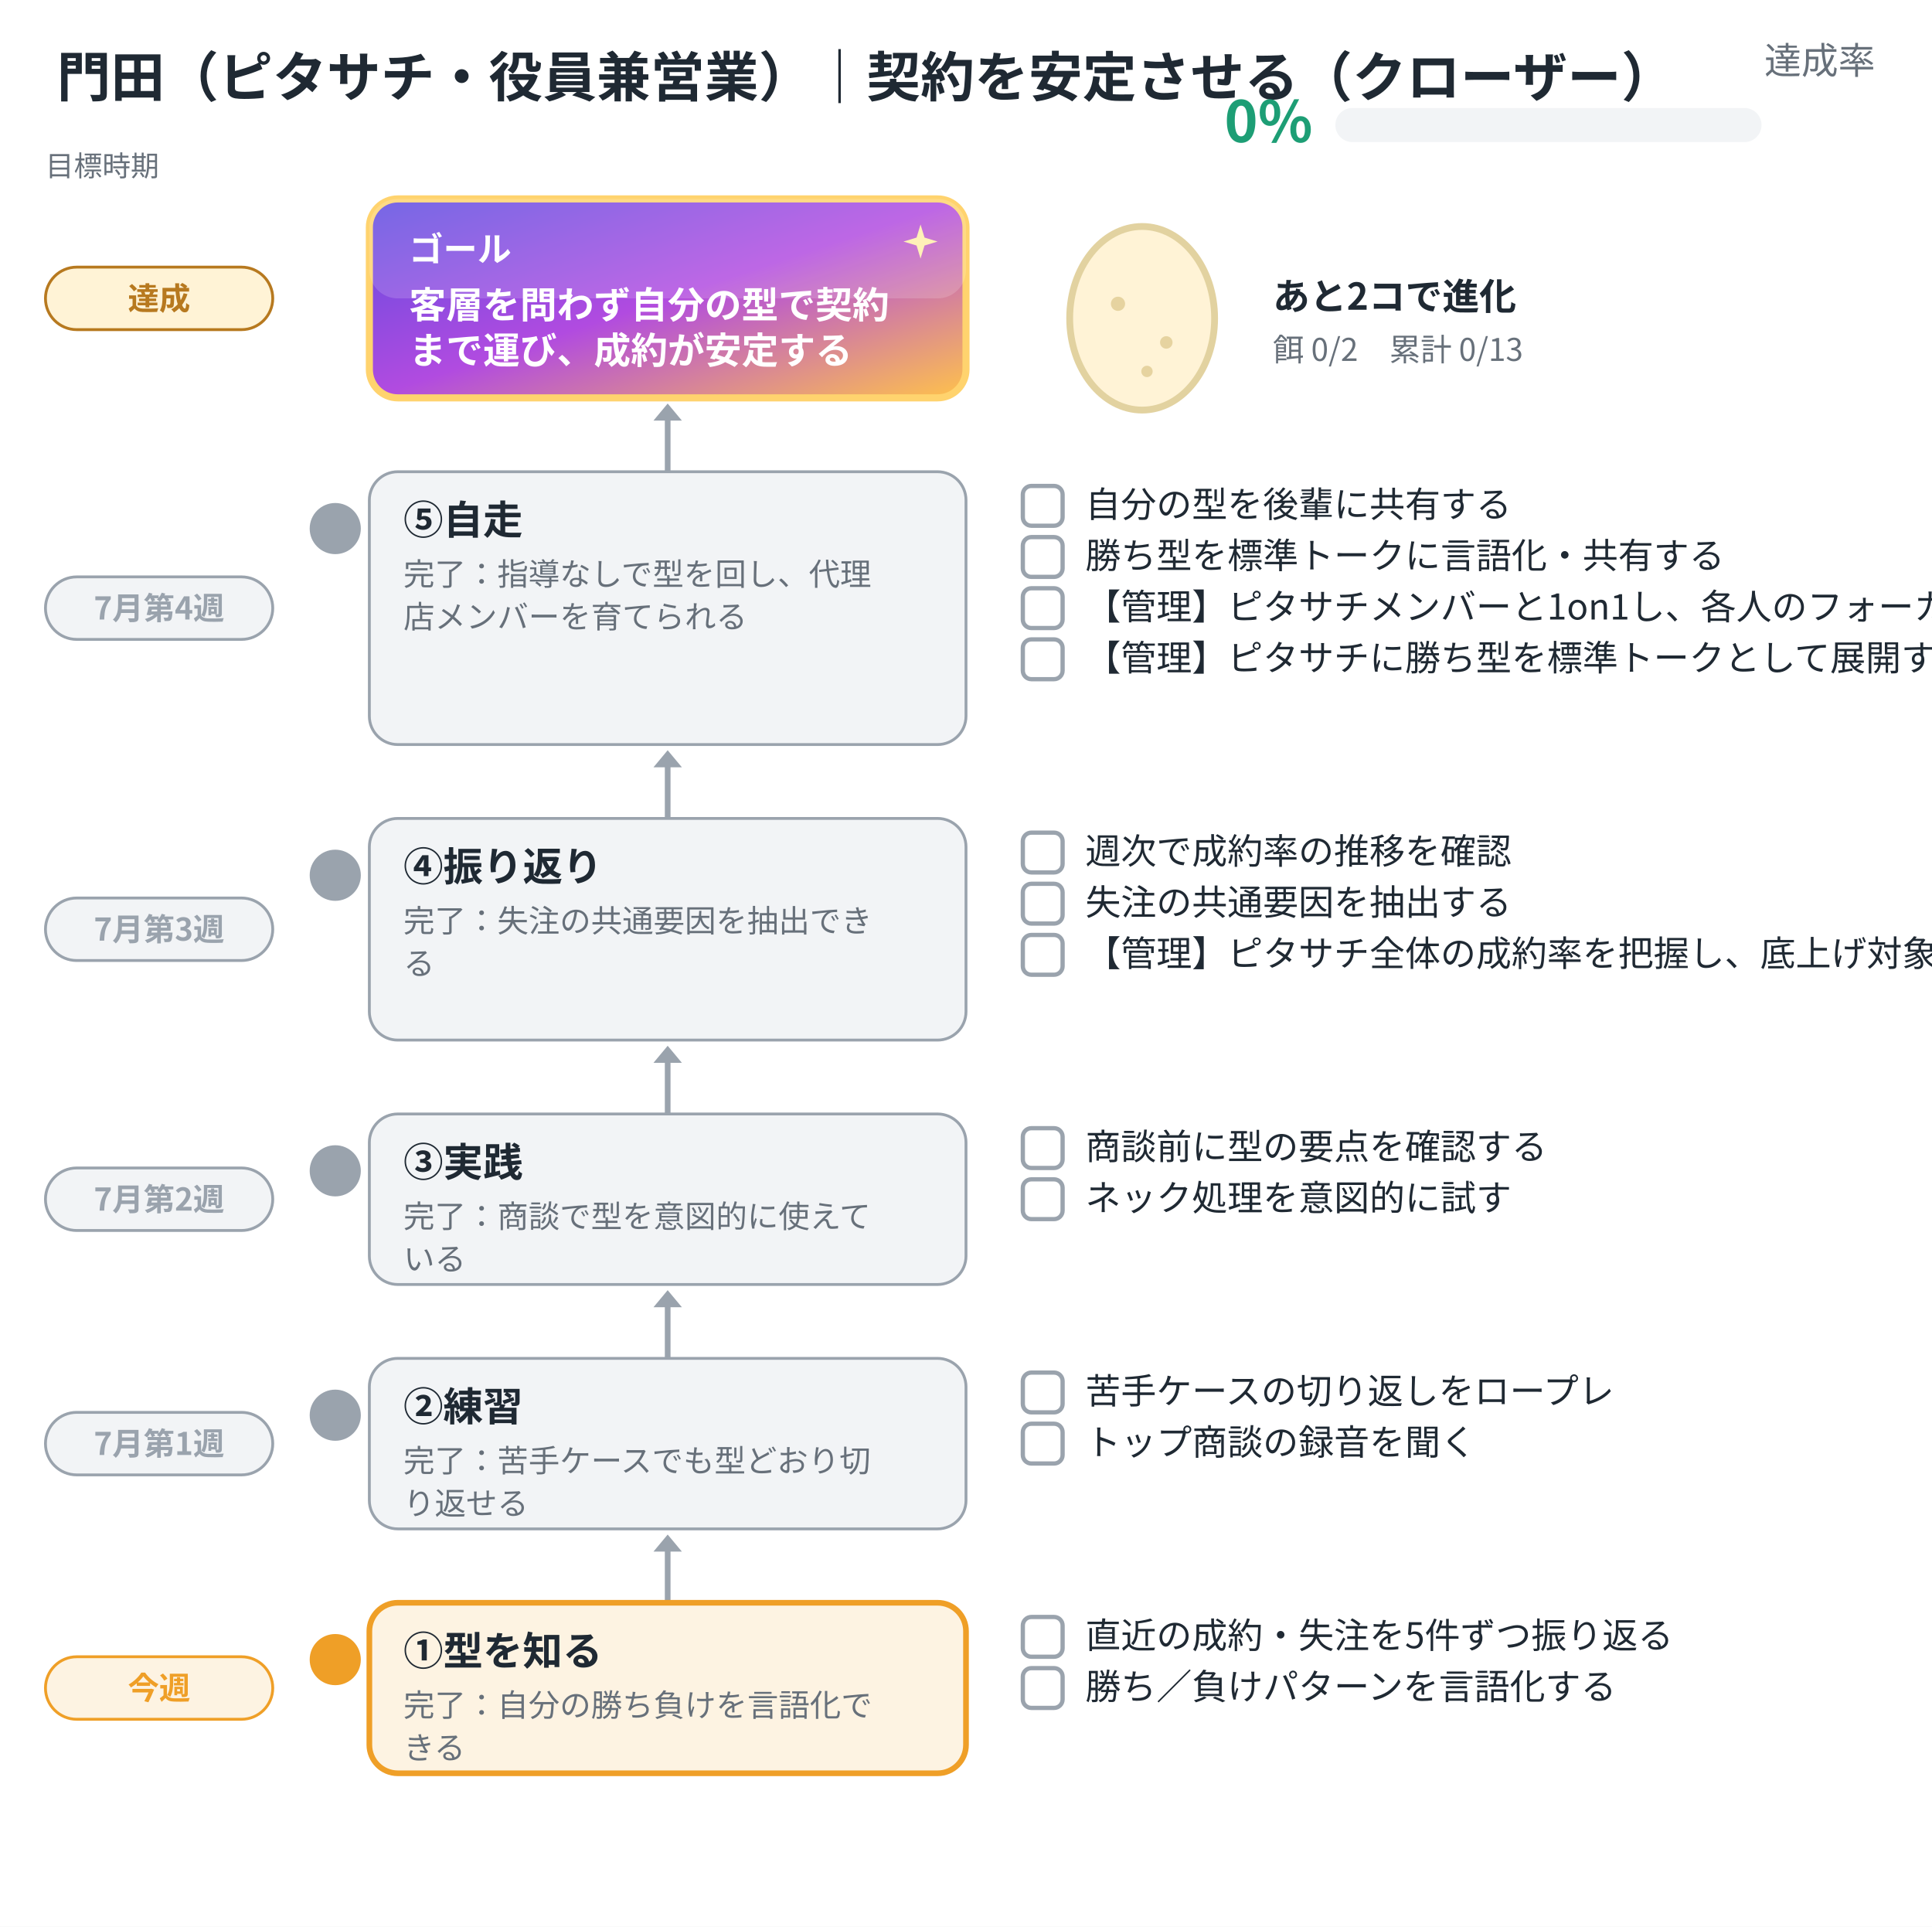
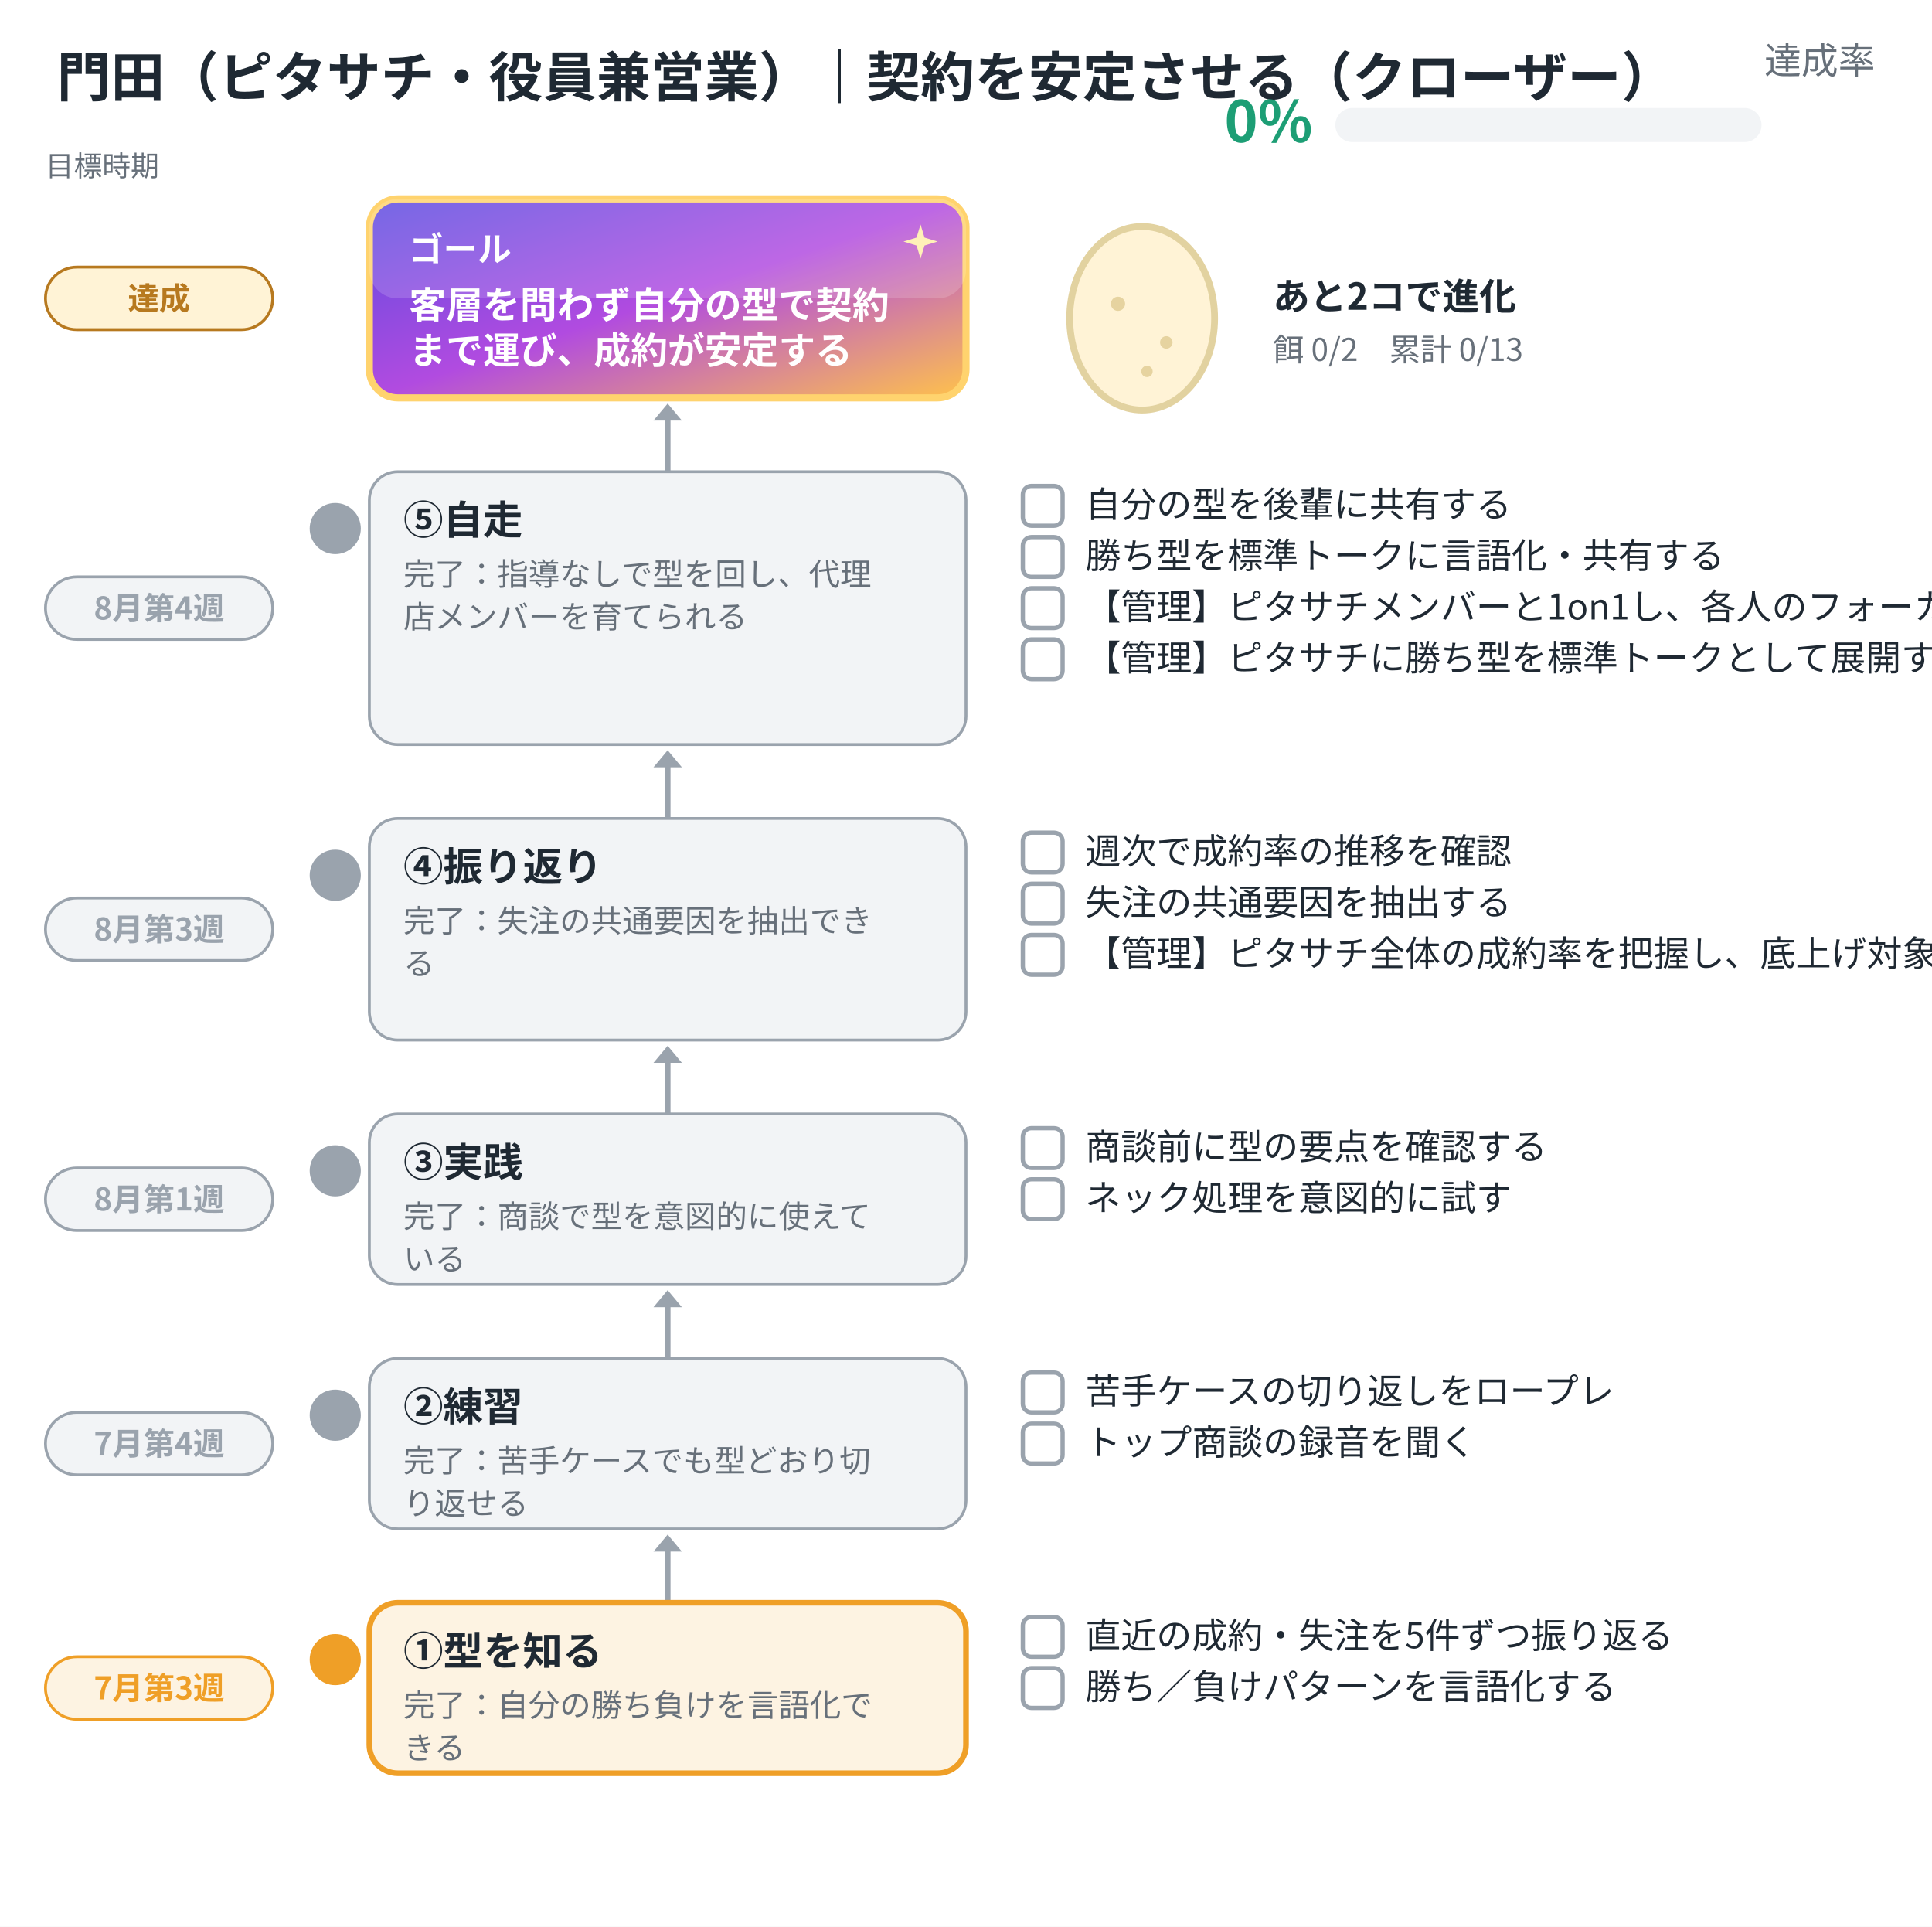
<svg xmlns="http://www.w3.org/2000/svg" viewBox="0 0 680 678" font-family="Hiragino Sans, 'Noto Sans CJK JP', 'Yu Gothic', sans-serif" width="680" height="678">
  <defs>
    <linearGradient id="goalGrad" x1="0" y1="0" x2="1" y2="1">
      <stop offset="0" stop-color="#5B4BE0" />
      <stop offset="0.5" stop-color="#B14BE0" />
      <stop offset="1" stop-color="#FFC24B" />
    </linearGradient>
    <linearGradient id="phx" x1="0" y1="0" x2="0" y2="1">
      <stop offset="0" stop-color="#FFE259" />
      <stop offset="0.5" stop-color="#FF9A00" />
      <stop offset="1" stop-color="#FF3D00" />
    </linearGradient>
    <linearGradient id="phx2" x1="0" y1="0" x2="0" y2="1">
      <stop offset="0" stop-color="#FFF0A0" />
      <stop offset="1" stop-color="#FF7A00" />
    </linearGradient>
    <linearGradient id="hen" x1="0" y1="0" x2="1" y2="1">
      <stop offset="0" stop-color="#37C9B0" />
      <stop offset="0.6" stop-color="#3DA0E8" />
      <stop offset="1" stop-color="#7A5BE0" />
    </linearGradient>
    <linearGradient id="pcock" x1="0" y1="0" x2="0" y2="1">
      <stop offset="0" stop-color="#2BD0C0" />
      <stop offset="0.55" stop-color="#2E8FD0" />
      <stop offset="1" stop-color="#2E4BB0" />
    </linearGradient>
    <linearGradient id="gold" x1="0" y1="0" x2="0" y2="1">
      <stop offset="0" stop-color="#FFF0A8" />
      <stop offset="0.5" stop-color="#F2C230" />
      <stop offset="1" stop-color="#C8901A" />
    </linearGradient>
  </defs>
  <rect x="0" y="0" width="680" height="678" fill="#FFFFFF" />
  <text x="20" y="34" font-size="19" font-weight="700" fill="#1F2933">門田（ピタサチ・役員兼営業）｜契約を安定させる（クローザー）</text>
  <text x="660" y="26" text-anchor="end" font-size="13" fill="#67707A">達成率</text>
  <text x="462" y="50" text-anchor="end" font-size="20" font-weight="700" fill="#1D9E75">0%</text>
  <rect x="470" y="38" width="150" height="12" rx="6" fill="#F2F4F6" />
  <rect x="470" y="38" width="0" height="12" rx="6" fill="#1D9E75" />
  <rect x="130" y="70" width="210" height="70" rx="10" fill="url(#goalGrad)" stroke="#FFD36E" stroke-width="2.5" />
  <rect x="130" y="70" width="210" height="35.0" rx="10" fill="#FFFFFF" opacity="0.16" />
  <text x="144" y="92" font-size="12" font-weight="700" fill="#FFFFFF">ゴール</text>
  <polygon points="324.0,79.0 325.4,83.6 330.0,85.0 325.4,86.4 324.0,91.0 322.6,86.4 318.0,85.0 322.6,83.6" fill="#FFF1B8" />
  <text x="144" y="112" font-size="13" font-weight="600" fill="#FFFFFF">客層を問わず自分の型で契約</text>
  <text x="144" y="128" font-size="13" font-weight="600" fill="#FFFFFF">まで運び、成約が安定する</text>
  <rect x="16" y="94.0" width="80" height="22" rx="11" fill="#FFF3D6" stroke="#B7791F" stroke-width="1" />
  <text x="56.0" y="109.0" text-anchor="middle" font-size="11" font-weight="700" fill="#B7791F">達成</text>
  <ellipse cx="402.0" cy="112.0" rx="25.5" ry="32.3" fill="#FFF3D6" />
  <ellipse cx="402.0" cy="112.0" rx="25.5" ry="32.3" fill="none" stroke="#E2D2A0" stroke-width="2.4" />
  <circle cx="393.5" cy="106.9" r="2.5" fill="#E6D3A0" />
  <circle cx="410.5" cy="120.5" r="2.2" fill="#E6D3A0" />
  <circle cx="403.7" cy="130.7" r="2.0" fill="#E6D3A0" />
  <text x="448" y="109" font-size="13" font-weight="700" fill="#1F2933">あと2コで進化</text>
  <text x="448" y="127" font-size="11" fill="#67707A">餌 0/2　累計 0/13</text>
  <text x="16" y="62" font-size="10" fill="#67707A">目標時期</text>
  <line x1="235.0" y1="166" x2="235.0" y2="146" stroke="#9AA3AD" stroke-width="2" />
  <path d="M230.0,148 L235.0,142 L240.0,148 Z" fill="#9AA3AD" />
  <rect x="130" y="166" width="210" height="96" rx="10" fill="#F2F4F6" stroke="#9AA3AD" stroke-width="1" />
  <circle cx="118" cy="186" r="9" fill="#9AA3AD" />
  <text x="142" y="188" font-size="14" font-weight="700" fill="#1F2933">⑤自走</text>
  <text x="142" y="206" font-size="11" fill="#67707A">完了：指導なしで型を回し、代理</text>
  <text x="142" y="221" font-size="11" fill="#67707A">店メンバーを育てられる</text>
  <rect x="16" y="203.0" width="80" height="22" rx="11" fill="#F2F4F6" stroke="#9AA3AD" stroke-width="1" />
-   <text x="56.0" y="218.0" text-anchor="middle" font-size="11" font-weight="700" fill="#9AA3AD">7月第4週</text>
+   <text x="56.0" y="218.0" text-anchor="middle" font-size="11" font-weight="700" fill="#9AA3AD">8月第4週</text>
  <rect x="360" y="171" width="14" height="14" rx="3" fill="#fff" stroke="#9AA3AD" stroke-width="1.5" />
  <text x="382" y="182" font-size="12.5" fill="#1F2933">自分の型を後輩に共有する</text>
  <rect x="360" y="189" width="14" height="14" rx="3" fill="#fff" stroke="#9AA3AD" stroke-width="1.5" />
  <text x="382" y="200" font-size="12.5" fill="#1F2933">勝ち型を標準トークに言語化・共有する</text>
  <rect x="360" y="207" width="14" height="14" rx="3" fill="#fff" stroke="#9AA3AD" stroke-width="1.5" />
  <text x="382" y="218" font-size="12.5" fill="#1F2933">【管理】ピタサチメンバーと1on1し、各人のフォーカスを握る</text>
  <rect x="360" y="225" width="14" height="14" rx="3" fill="#fff" stroke="#9AA3AD" stroke-width="1.5" />
  <text x="382" y="236" font-size="12.5" fill="#1F2933">【管理】ピタサチに勝ち型を標準トークとして展開する</text>
  <line x1="235.0" y1="288" x2="235.0" y2="268" stroke="#9AA3AD" stroke-width="2" />
  <path d="M230.0,270 L235.0,264 L240.0,270 Z" fill="#9AA3AD" />
  <rect x="130" y="288" width="210" height="78" rx="10" fill="#F2F4F6" stroke="#9AA3AD" stroke-width="1" />
  <circle cx="118" cy="308" r="9" fill="#9AA3AD" />
  <text x="142" y="310" font-size="14" font-weight="700" fill="#1F2933">④振り返り</text>
  <text x="142" y="328" font-size="11" fill="#67707A">完了：失注の共通要因を抽出でき</text>
  <text x="142" y="343" font-size="11" fill="#67707A">る</text>
  <rect x="16" y="316.0" width="80" height="22" rx="11" fill="#F2F4F6" stroke="#9AA3AD" stroke-width="1" />
-   <text x="56.0" y="331.0" text-anchor="middle" font-size="11" font-weight="700" fill="#9AA3AD">7月第3週</text>
+   <text x="56.0" y="331.0" text-anchor="middle" font-size="11" font-weight="700" fill="#9AA3AD">8月第3週</text>
  <rect x="360" y="293" width="14" height="14" rx="3" fill="#fff" stroke="#9AA3AD" stroke-width="1.5" />
  <text x="382" y="304" font-size="12.5" fill="#1F2933">週次で成約率の推移を確認</text>
  <rect x="360" y="311" width="14" height="14" rx="3" fill="#fff" stroke="#9AA3AD" stroke-width="1.5" />
  <text x="382" y="322" font-size="12.5" fill="#1F2933">失注の共通要因を抽出する</text>
  <rect x="360" y="329" width="14" height="14" rx="3" fill="#fff" stroke="#9AA3AD" stroke-width="1.5" />
  <text x="382" y="340" font-size="12.5" fill="#1F2933">【管理】ピタサチ全体の成約率を把握し、底上げ対象を決める</text>
  <line x1="235.0" y1="392" x2="235.0" y2="372" stroke="#9AA3AD" stroke-width="2" />
  <path d="M230.0,374 L235.0,368 L240.0,374 Z" fill="#9AA3AD" />
  <rect x="130" y="392" width="210" height="60" rx="10" fill="#F2F4F6" stroke="#9AA3AD" stroke-width="1" />
  <circle cx="118" cy="412" r="9" fill="#9AA3AD" />
  <text x="142" y="414" font-size="14" font-weight="700" fill="#1F2933">③実践</text>
  <text x="142" y="432" font-size="11" fill="#67707A">完了：商談で型を意図的に使えて</text>
  <text x="142" y="447" font-size="11" fill="#67707A">いる</text>
  <rect x="16" y="411.0" width="80" height="22" rx="11" fill="#F2F4F6" stroke="#9AA3AD" stroke-width="1" />
-   <text x="56.0" y="426.0" text-anchor="middle" font-size="11" font-weight="700" fill="#9AA3AD">7月第2週</text>
+   <text x="56.0" y="426.0" text-anchor="middle" font-size="11" font-weight="700" fill="#9AA3AD">8月第1週</text>
  <rect x="360" y="397" width="14" height="14" rx="3" fill="#fff" stroke="#9AA3AD" stroke-width="1.5" />
  <text x="382" y="408" font-size="12.5" fill="#1F2933">商談前に型の要点を確認する</text>
  <rect x="360" y="415" width="14" height="14" rx="3" fill="#fff" stroke="#9AA3AD" stroke-width="1.5" />
  <text x="382" y="426" font-size="12.5" fill="#1F2933">ネック処理を意図的に試す</text>
  <line x1="235.0" y1="478" x2="235.0" y2="458" stroke="#9AA3AD" stroke-width="2" />
  <path d="M230.0,460 L235.0,454 L240.0,460 Z" fill="#9AA3AD" />
  <rect x="130" y="478" width="210" height="60" rx="10" fill="#F2F4F6" stroke="#9AA3AD" stroke-width="1" />
  <circle cx="118" cy="498" r="9" fill="#9AA3AD" />
  <text x="142" y="500" font-size="14" font-weight="700" fill="#1F2933">②練習</text>
  <text x="142" y="518" font-size="11" fill="#67707A">完了：苦手ケースでも型どおり切</text>
  <text x="142" y="533" font-size="11" fill="#67707A">り返せる</text>
  <rect x="16" y="497.0" width="80" height="22" rx="11" fill="#F2F4F6" stroke="#9AA3AD" stroke-width="1" />
-   <text x="56.0" y="512.0" text-anchor="middle" font-size="11" font-weight="700" fill="#9AA3AD">7月第1週</text>
+   <text x="56.0" y="512.0" text-anchor="middle" font-size="11" font-weight="700" fill="#9AA3AD">7月第4週</text>
  <rect x="360" y="483" width="14" height="14" rx="3" fill="#fff" stroke="#9AA3AD" stroke-width="1.5" />
  <text x="382" y="494" font-size="12.5" fill="#1F2933">苦手ケースの切り返しをロープレ</text>
  <rect x="360" y="501" width="14" height="14" rx="3" fill="#fff" stroke="#9AA3AD" stroke-width="1.5" />
  <text x="382" y="512" font-size="12.5" fill="#1F2933">トップ商談の録音を聞く</text>
  <line x1="235.0" y1="564" x2="235.0" y2="544" stroke="#9AA3AD" stroke-width="2" />
  <path d="M230.0,546 L235.0,540 L240.0,546 Z" fill="#9AA3AD" />
  <rect x="130" y="564" width="210" height="60" rx="10" fill="#FDF3E2" stroke="#EF9F27" stroke-width="2" />
  <circle cx="118" cy="584" r="9" fill="#EF9F27" />
  <text x="142" y="586" font-size="14" font-weight="700" fill="#1F2933">①型を知る</text>
  <text x="142" y="604" font-size="11" fill="#67707A">完了：自分の勝ち負けを言語化で</text>
  <text x="142" y="619" font-size="11" fill="#67707A">きる</text>
  <rect x="16" y="583.0" width="80" height="22" rx="11" fill="#FDF3E2" stroke="#EF9F27" stroke-width="1" />
-   <text x="56.0" y="598.0" text-anchor="middle" font-size="11" font-weight="700" fill="#EF9F27">今週</text>
+   <text x="56.0" y="598.0" text-anchor="middle" font-size="11" font-weight="700" fill="#EF9F27">7月第3週</text>
  <rect x="360" y="569" width="14" height="14" rx="3" fill="#fff" stroke="#9AA3AD" stroke-width="1.5" />
  <text x="382" y="580" font-size="12.5" fill="#1F2933">直近の成約・失注を5件ずつ振り返る</text>
  <rect x="360" y="587" width="14" height="14" rx="3" fill="#fff" stroke="#9AA3AD" stroke-width="1.5" />
  <text x="382" y="598" font-size="12.5" fill="#1F2933">勝ち／負けパターンを言語化する</text>
</svg>
